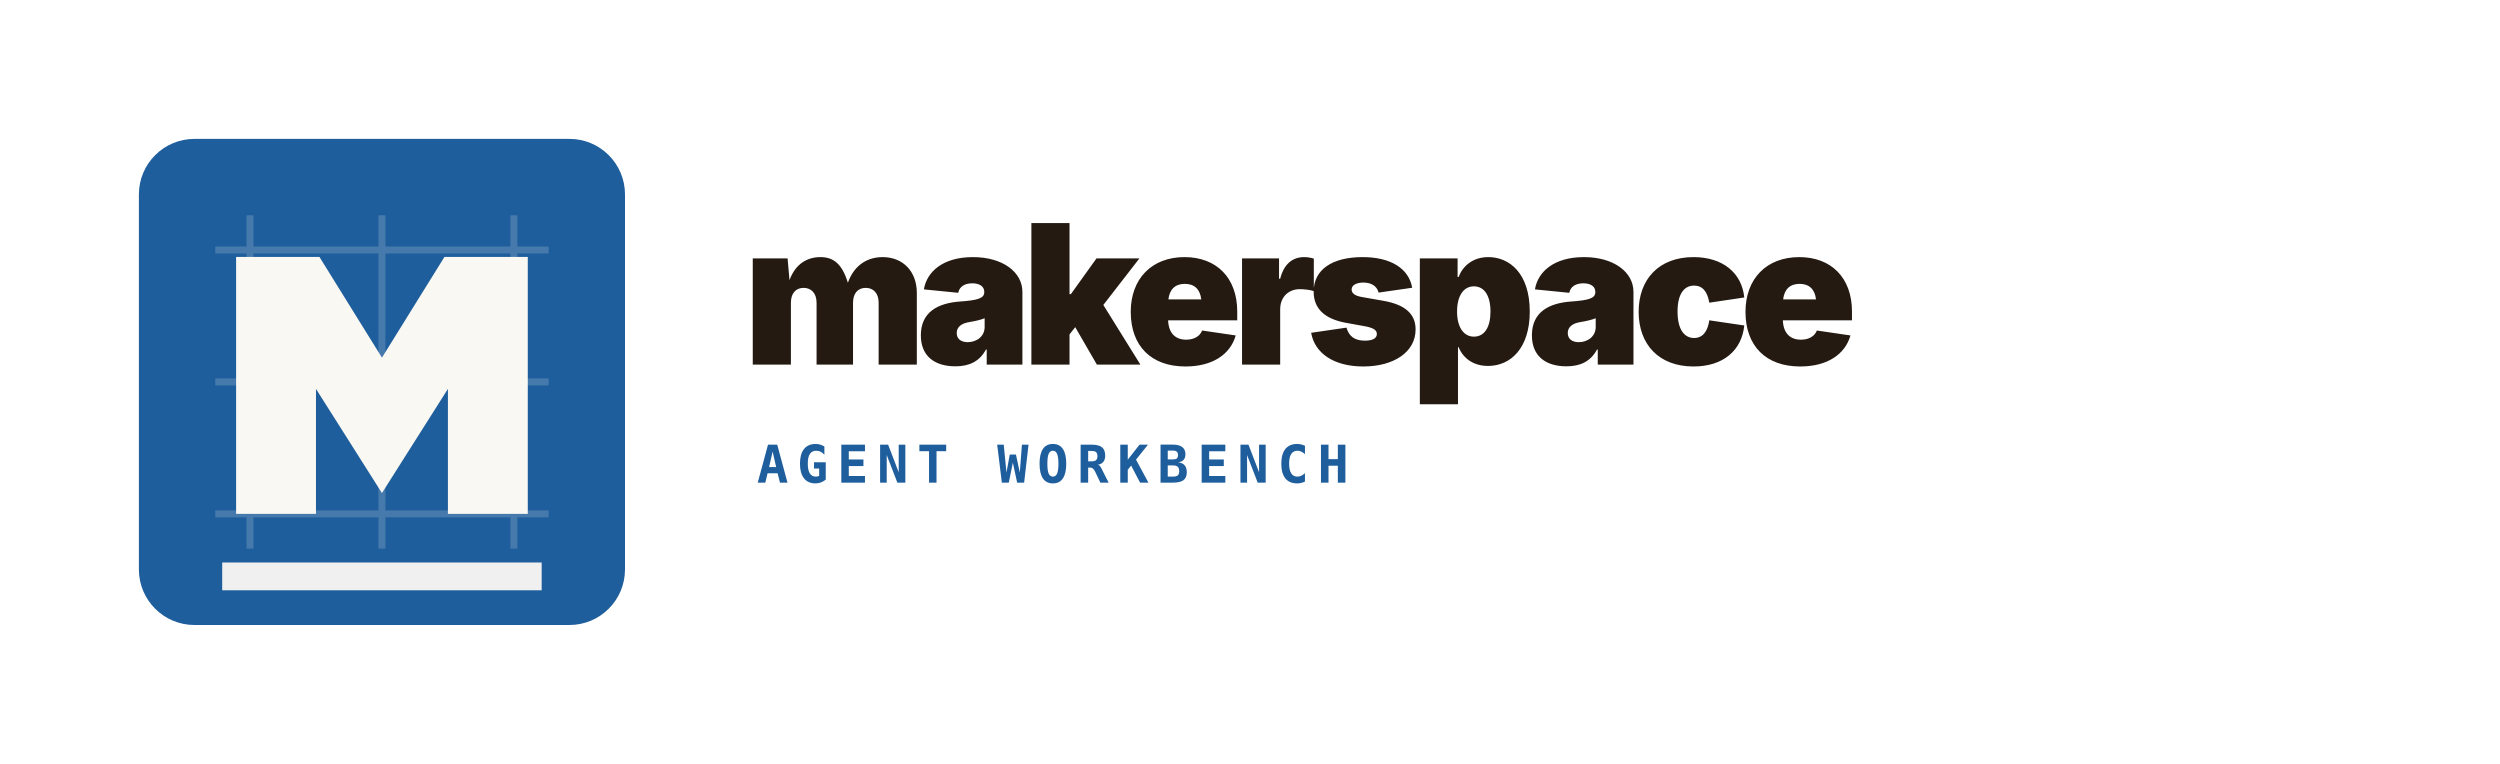
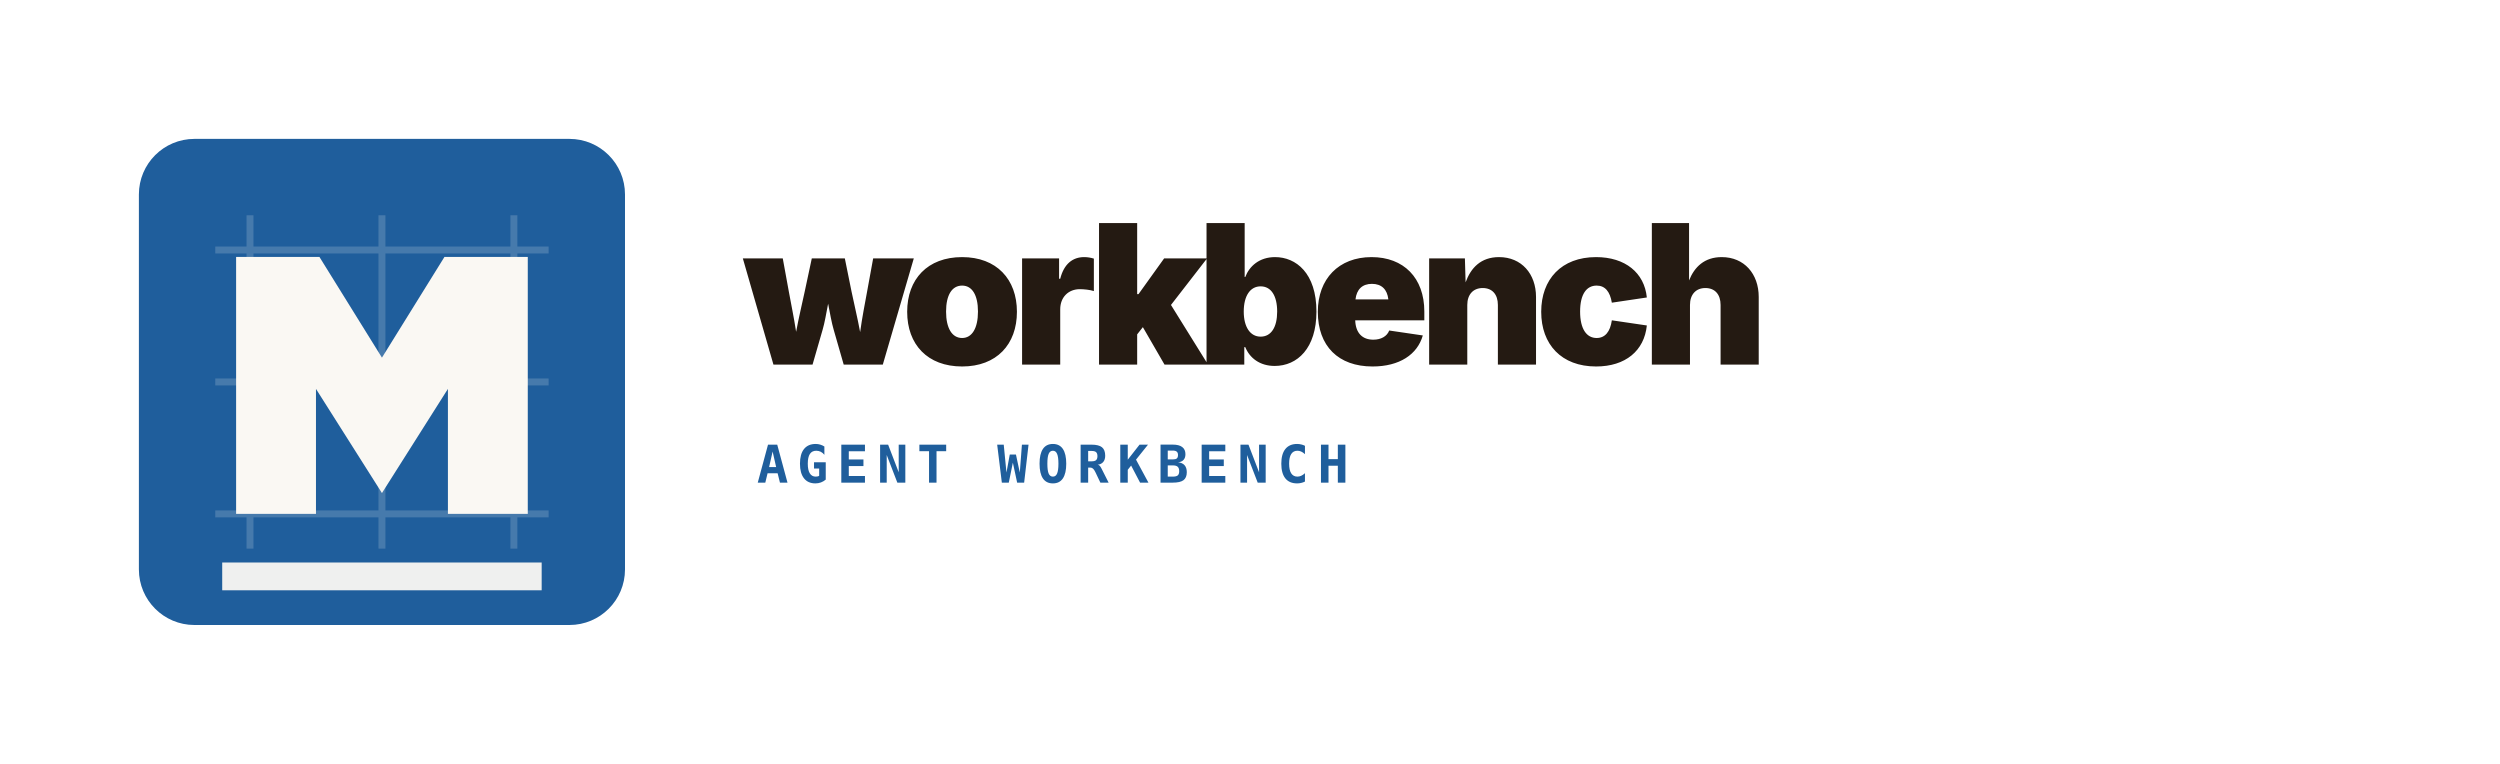
<svg xmlns="http://www.w3.org/2000/svg" viewBox="0 0 720 220" role="img" aria-labelledby="title desc">
  <rect width="720" height="220" fill="none" />
  <g transform="translate(40 40)">
    <rect width="140" height="140" rx="16" fill="#1F5E9C" />
    <path d="M22 32h96M22 70h96M22 108h96M32 22v96M70 22v96M108 22v96" stroke="#FAF8F3" stroke-width="2" opacity=".18" />
    <path d="M28 108V34h24l18 29 18-29h24v74H89V72L70 102 51 72v36H28Z" fill="#FAF8F3" />
    <path d="M28 126h84" stroke="#FAF8F3" stroke-width="8" stroke-linecap="square" opacity=".95" />
  </g>
  <g font-family="Inter, -apple-system, BlinkMacSystemFont, 'Segoe UI', sans-serif">
-     <text x="214" y="105" fill="#241A12" font-size="56" font-weight="850" letter-spacing="-3">makerspace</text>
+     <text x="214" y="105" fill="#241A12" font-size="56" font-weight="850" letter-spacing="-3">workbench</text>
    <text x="218" y="139" fill="#1F5E9C" font-family="Hack, JetBrains Mono, 'SF Mono', ui-monospace, monospace" font-size="15" font-weight="700" letter-spacing="2.5">AGENT WORKBENCH</text>
  </g>
</svg>
